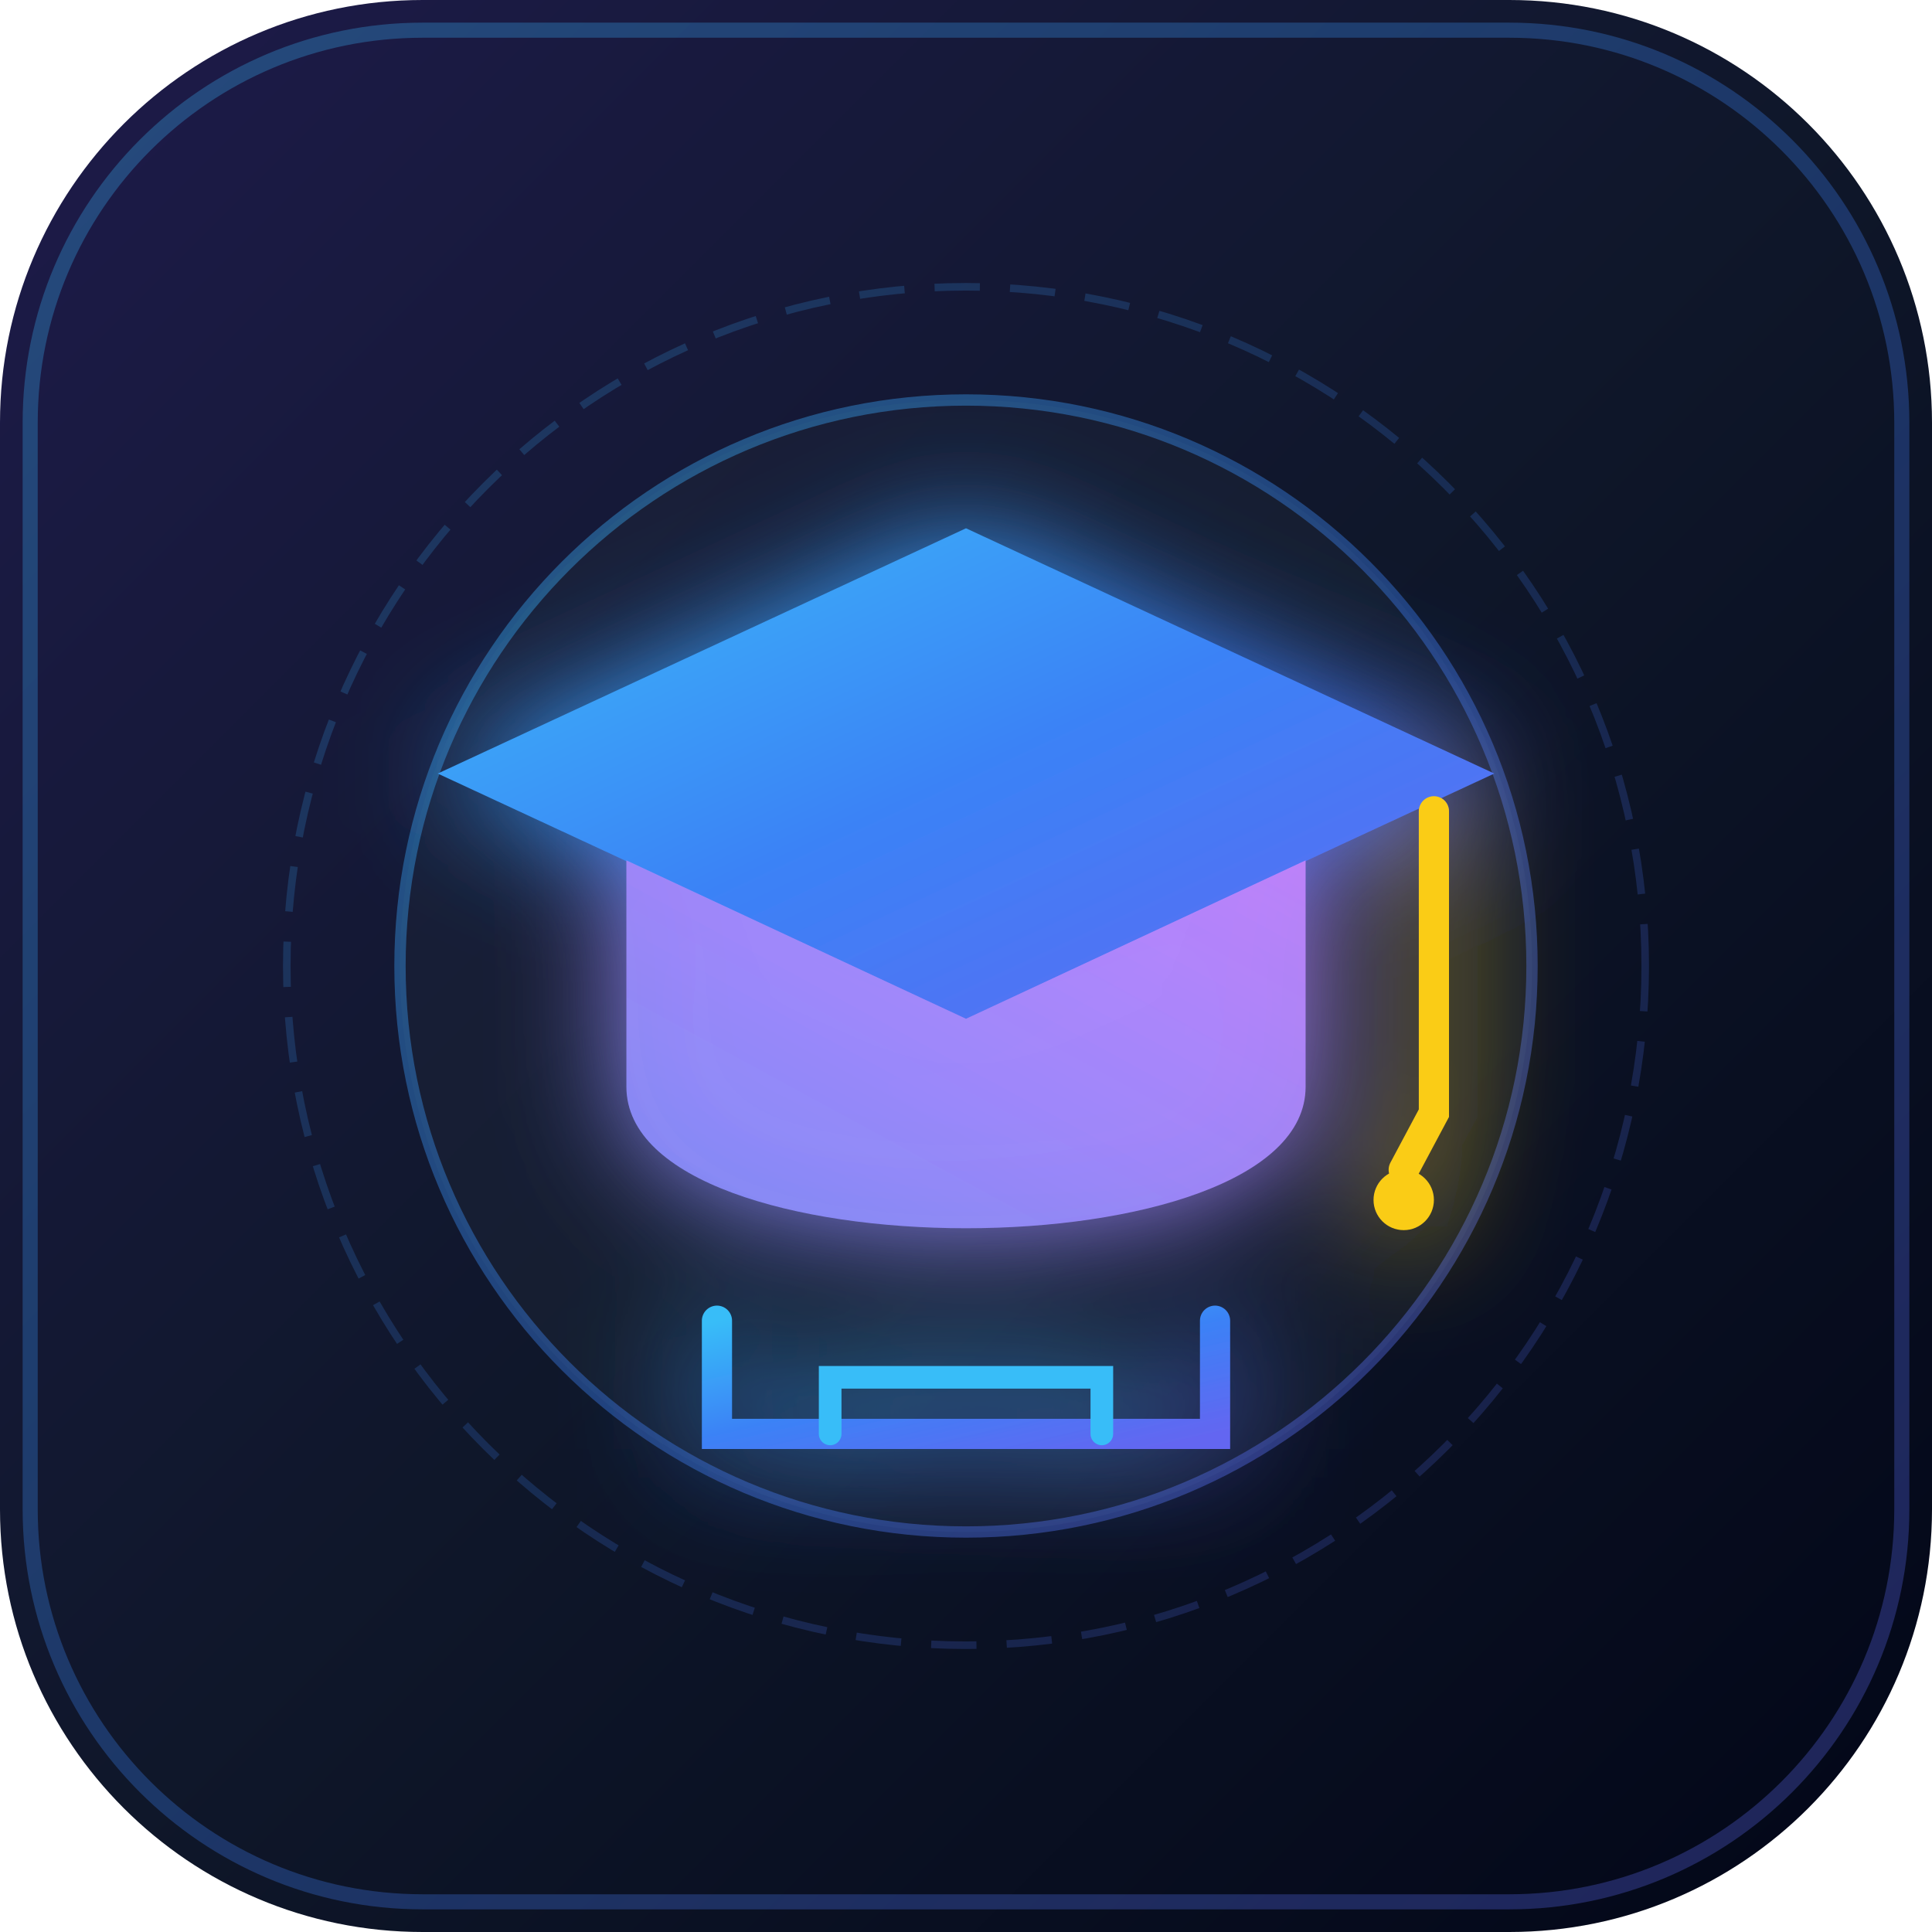
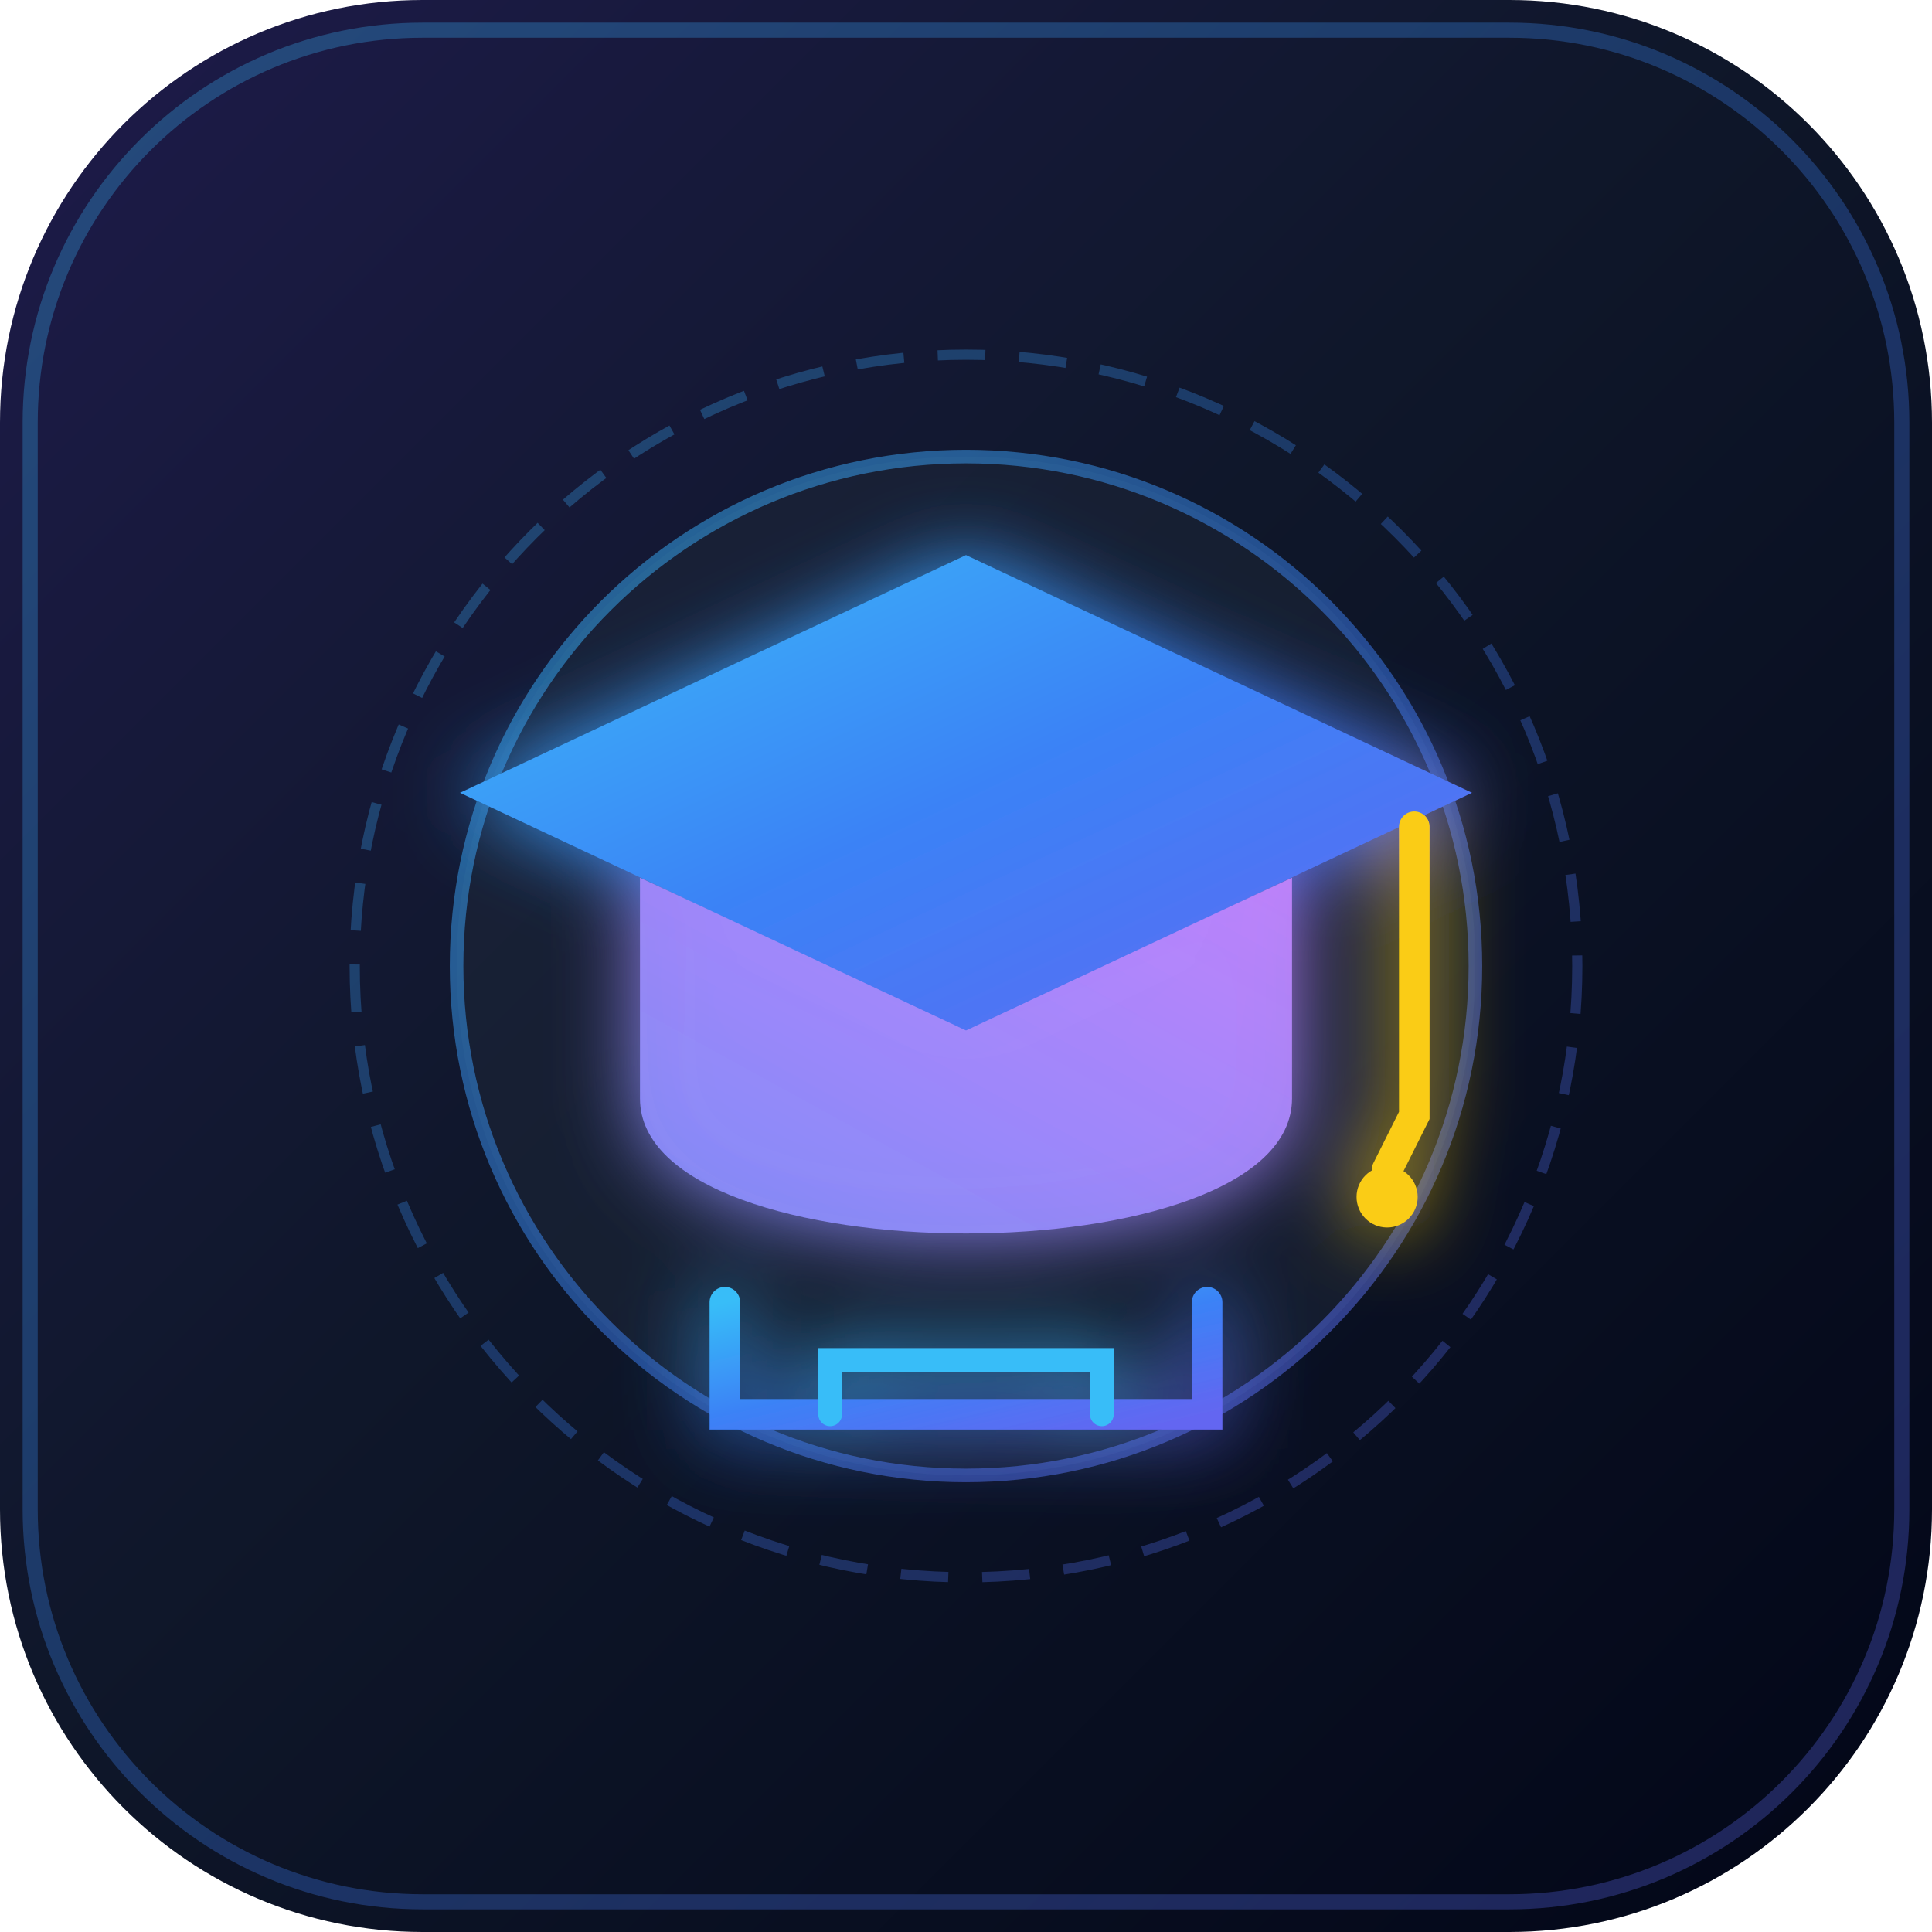
<svg xmlns="http://www.w3.org/2000/svg" viewBox="0 0 512 512" width="512" height="512">
  <defs>
-     <linearGradient id="bgGrad" x1="0%" y1="0%" x2="100%" y2="100%">
+     <linearGradient id="bgGrad2" x1="0%" y1="0%" x2="100%" y2="100%">
      <stop offset="0%" stop-color="#1e1b4b" />
-       <stop offset="50%" stop-color="#0f172a" />
+       <stop offset="45%" stop-color="#0f172a" />
      <stop offset="100%" stop-color="#020617" />
    </linearGradient>
-     <linearGradient id="primaryGrad" x1="0%" y1="0%" x2="100%" y2="100%">
+     <linearGradient id="primaryGrad2" x1="0%" y1="0%" x2="100%" y2="100%">
      <stop offset="0%" stop-color="#38bdf8" />
      <stop offset="50%" stop-color="#3b82f6" />
      <stop offset="100%" stop-color="#6366f1" />
    </linearGradient>
-     <linearGradient id="accentGrad" x1="0%" y1="100%" x2="100%" y2="0%">
+     <linearGradient id="accentGrad2" x1="0%" y1="100%" x2="100%" y2="0%">
      <stop offset="0%" stop-color="#818cf8" />
      <stop offset="100%" stop-color="#c084fc" />
    </linearGradient>
-     <filter id="glow" x="-20%" y="-20%" width="140%" height="140%">
-       <feGaussianBlur stdDeviation="16" result="blur" />
+     <filter id="glow2" x="-20%" y="-20%" width="140%" height="140%">
+       <feGaussianBlur stdDeviation="12" result="blur" />
      <feComposite in="SourceGraphic" in2="blur" operator="over" />
    </filter>
  </defs>
-   <rect width="512" height="512" rx="112" fill="url(#bgGrad)" />
-   <rect x="8" y="8" width="496" height="496" rx="104" fill="none" stroke="url(#primaryGrad)" stroke-width="4" stroke-opacity="0.3" />
-   <circle cx="256" cy="256" r="180" fill="none" stroke="url(#primaryGrad)" stroke-width="2" stroke-opacity="0.2" stroke-dasharray="12 8" />
-   <circle cx="256" cy="256" r="150" fill="#1e293b" fill-opacity="0.4" stroke="url(#primaryGrad)" stroke-width="3" stroke-opacity="0.4" />
-   <g filter="url(#glow)">
-     <path d="M256 140 L396 205 L256 270 L116 205 Z" fill="url(#primaryGrad)" />
-     <path d="M166 228 L166 288 C166 338 346 338 346 288 L346 228 L256 270 Z" fill="url(#accentGrad)" opacity="0.95" />
-     <path d="M380 215 L380 295 L372 310" stroke="#facc15" stroke-width="8" stroke-linecap="round" fill="none" />
-     <circle cx="372" cy="318" r="8" fill="#facc15" />
-     <path d="M190 350 L190 380 L322 380 L322 350" stroke="url(#primaryGrad)" stroke-width="8" stroke-linecap="round" fill="none" />
-     <path d="M220 380 L220 365 L292 365 L292 380" stroke="#38bdf8" stroke-width="6" stroke-linecap="round" fill="none" />
+   <rect width="512" height="512" rx="112" fill="url(#bgGrad2)" />
+   <rect x="8" y="8" width="496" height="496" rx="104" fill="none" stroke="url(#primaryGrad2)" stroke-width="4" stroke-opacity="0.3" />
+   <g transform="translate(256, 256) scale(0.9) translate(-256, -256)">
+     <circle cx="256" cy="256" r="180" fill="none" stroke="url(#primaryGrad2)" stroke-width="3" stroke-opacity="0.3" stroke-dasharray="14 10" />
+     <circle cx="256" cy="256" r="150" fill="#1e293b" fill-opacity="0.5" stroke="url(#primaryGrad2)" stroke-width="4" stroke-opacity="0.5" />
+     <g filter="url(#glow2)">
+       <path d="M256 135 L405 205 L256 275 L107 205 Z" fill="url(#primaryGrad2)" />
+       <path d="M160 230 L160 295 C160 348 352 348 352 295 L352 230 L256 275 Z" fill="url(#accentGrad2)" opacity="0.95" />
+       <path d="M388 215 L388 300 L380 316" stroke="#facc15" stroke-width="9" stroke-linecap="round" fill="none" />
+       <circle cx="380" cy="324" r="9" fill="#facc15" />
+       <path d="M185 355 L185 388 L327 388 L327 355" stroke="url(#primaryGrad2)" stroke-width="9" stroke-linecap="round" fill="none" />
+       <path d="M216 388 L216 372 L296 372 L296 388" stroke="#38bdf8" stroke-width="7" stroke-linecap="round" fill="none" />
+     </g>
  </g>
</svg>
